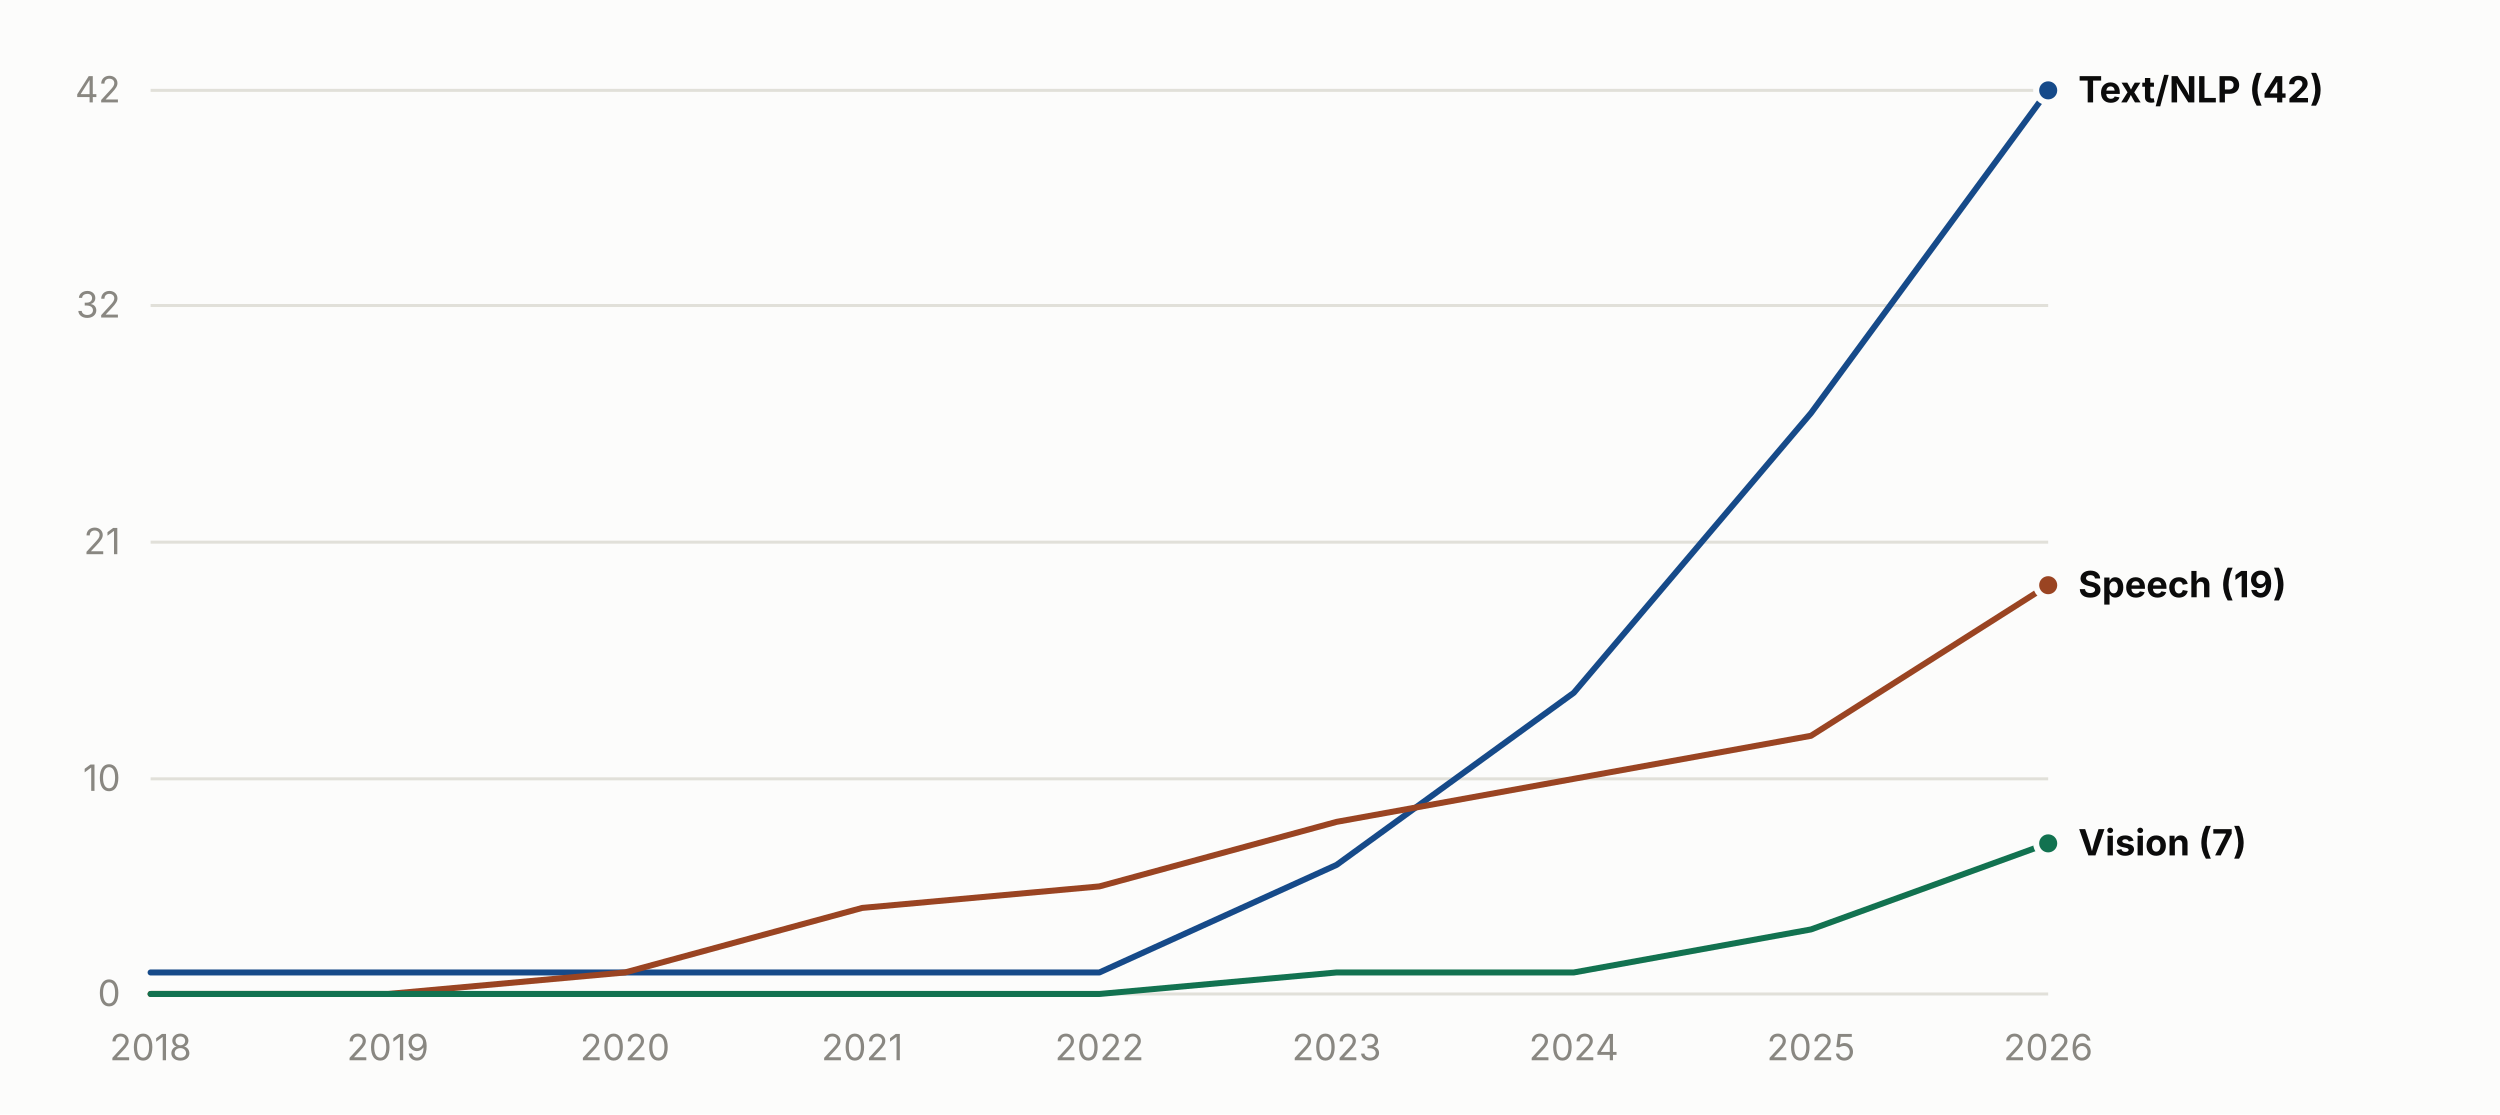
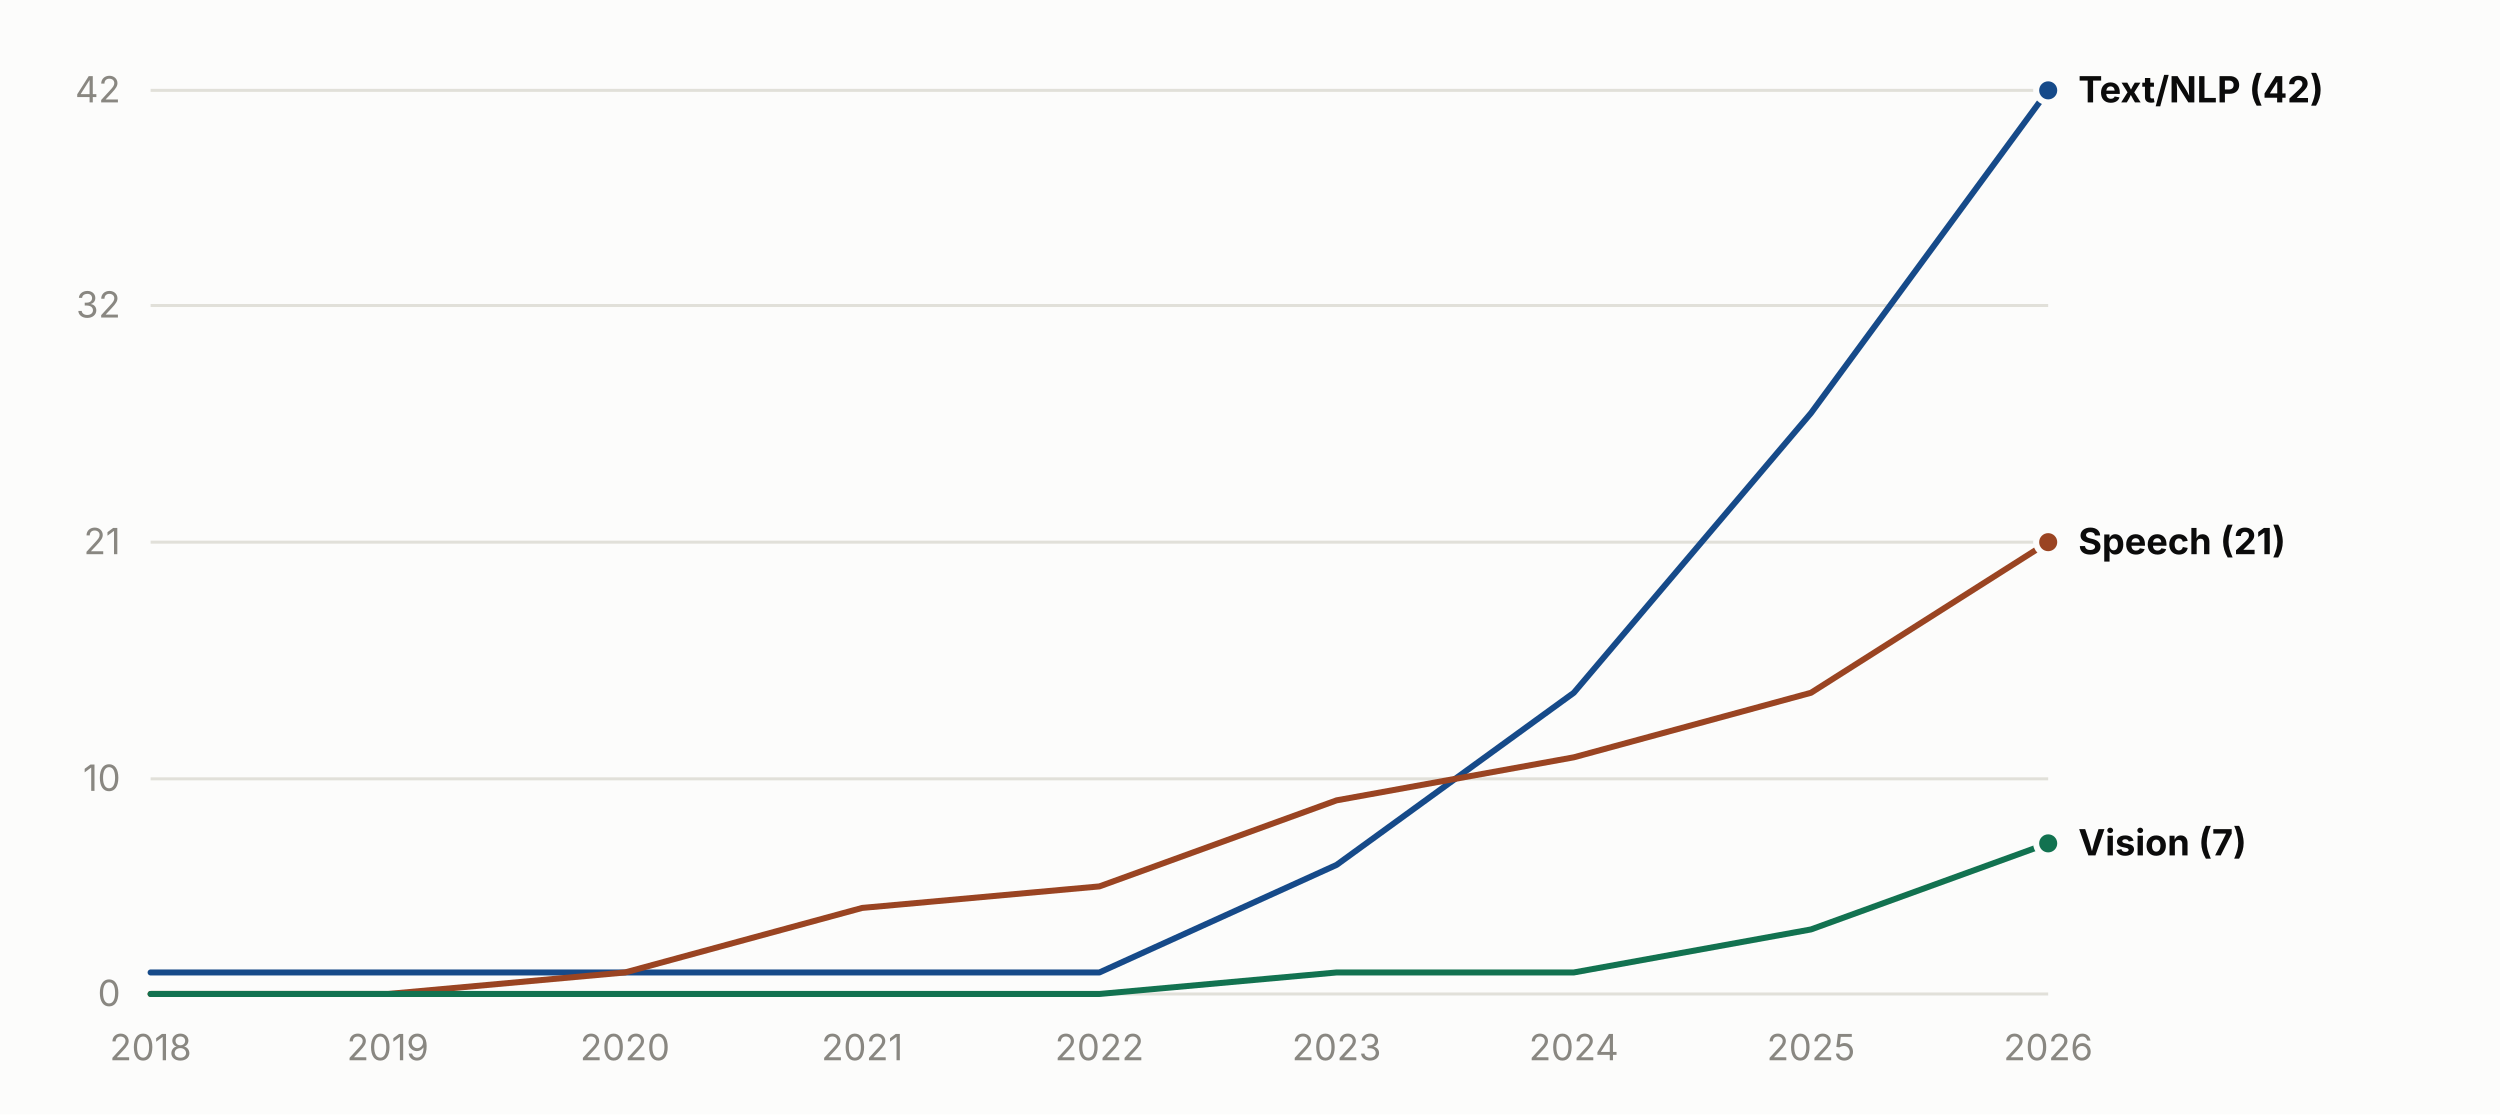
<svg xmlns="http://www.w3.org/2000/svg" width="830" height="370" viewBox="0 0 830 370">
  <rect width="830" height="370" fill="#fcfcfb" />
  <style>text{font-family:"Segoe UI",Inter,Arial,sans-serif;fill:#0b0b0b}.title{font-size:22px;font-weight:700}.sub{font-size:12px;fill:#52514e}.muted{font-size:11px;fill:#898781}.stat-label{font-size:12px;fill:#52514e;font-weight:600}.stat-value{font-size:28px;font-weight:700}.axis{font-size:12px;fill:#898781}.grid{stroke:#e1e0d9;stroke-width:1}.legend{font-size:12px;fill:#52514e}.endlabel{font-size:12px;font-weight:700}</style>
  <line x1="50" y1="330.0" x2="680" y2="330.0" class="grid" />
  <text x="40" y="334.0" text-anchor="end" class="axis">0</text>
  <line x1="50" y1="258.571" x2="680" y2="258.571" class="grid" />
  <text x="40" y="262.571" text-anchor="end" class="axis">10</text>
  <line x1="50" y1="180.0" x2="680" y2="180.0" class="grid" />
  <text x="40" y="184.0" text-anchor="end" class="axis">21</text>
  <line x1="50" y1="101.429" x2="680" y2="101.429" class="grid" />
  <text x="40" y="105.429" text-anchor="end" class="axis">32</text>
  <line x1="50" y1="30.0" x2="680" y2="30.0" class="grid" />
  <text x="40" y="34.0" text-anchor="end" class="axis">42</text>
  <text x="50.0" y="352" text-anchor="middle" class="axis">2018</text>
  <text x="128.75" y="352" text-anchor="middle" class="axis">2019</text>
  <text x="207.5" y="352" text-anchor="middle" class="axis">2020</text>
  <text x="286.25" y="352" text-anchor="middle" class="axis">2021</text>
  <text x="365.0" y="352" text-anchor="middle" class="axis">2022</text>
  <text x="443.75" y="352" text-anchor="middle" class="axis">2023</text>
  <text x="522.5" y="352" text-anchor="middle" class="axis">2024</text>
  <text x="601.25" y="352" text-anchor="middle" class="axis">2025</text>
  <text x="680.0" y="352" text-anchor="middle" class="axis">2026</text>
  <polyline points="50.0,322.857 128.75,322.857 207.5,322.857 286.25,322.857 365.0,322.857 443.75,287.143 522.5,230.0 601.25,137.143 680.0,30.0" fill="none" stroke="#164a89" stroke-width="2" stroke-linejoin="round" stroke-linecap="round" />
  <circle cx="680.0" cy="30.0" r="4" fill="#164a89" stroke="#fcfcfb" stroke-width="2" />
  <text x="690.0" y="34.0" class="endlabel" fill="#164a89">Text/NLP (42)</text>
-   <polyline points="50.0,330.0 128.75,330.0 207.5,322.857 286.25,301.429 365.0,294.286 443.75,272.857 522.5,258.571 601.25,244.286 680.0,194.286" fill="none" stroke="#9a4422" stroke-width="2" stroke-linejoin="round" stroke-linecap="round" />
-   <circle cx="680.0" cy="194.286" r="4" fill="#9a4422" stroke="#fcfcfb" stroke-width="2" />
-   <text x="690.0" y="198.286" class="endlabel" fill="#9a4422">Speech (19)</text>
+   <polyline points="50.0,330.0 128.75,330.0 207.5,322.857 286.25,301.429 365.0,294.286 443.75,265.714 522.5,251.429 601.25,230.0 680.0,180.0" fill="none" stroke="#9a4422" stroke-width="2" stroke-linejoin="round" stroke-linecap="round" />
+   <circle cx="680.0" cy="180.0" r="4" fill="#9a4422" stroke="#fcfcfb" stroke-width="2" />
+   <text x="690.0" y="184.0" class="endlabel" fill="#9a4422">Speech (21)</text>
  <polyline points="50.0,330.0 128.75,330.0 207.5,330.0 286.25,330.0 365.0,330.0 443.75,322.857 522.5,322.857 601.25,308.571 680.0,280.0" fill="none" stroke="#127250" stroke-width="2" stroke-linejoin="round" stroke-linecap="round" />
  <circle cx="680.0" cy="280.0" r="4" fill="#127250" stroke="#fcfcfb" stroke-width="2" />
  <text x="690.0" y="284.0" class="endlabel" fill="#127250">Vision (7)</text>
</svg>
